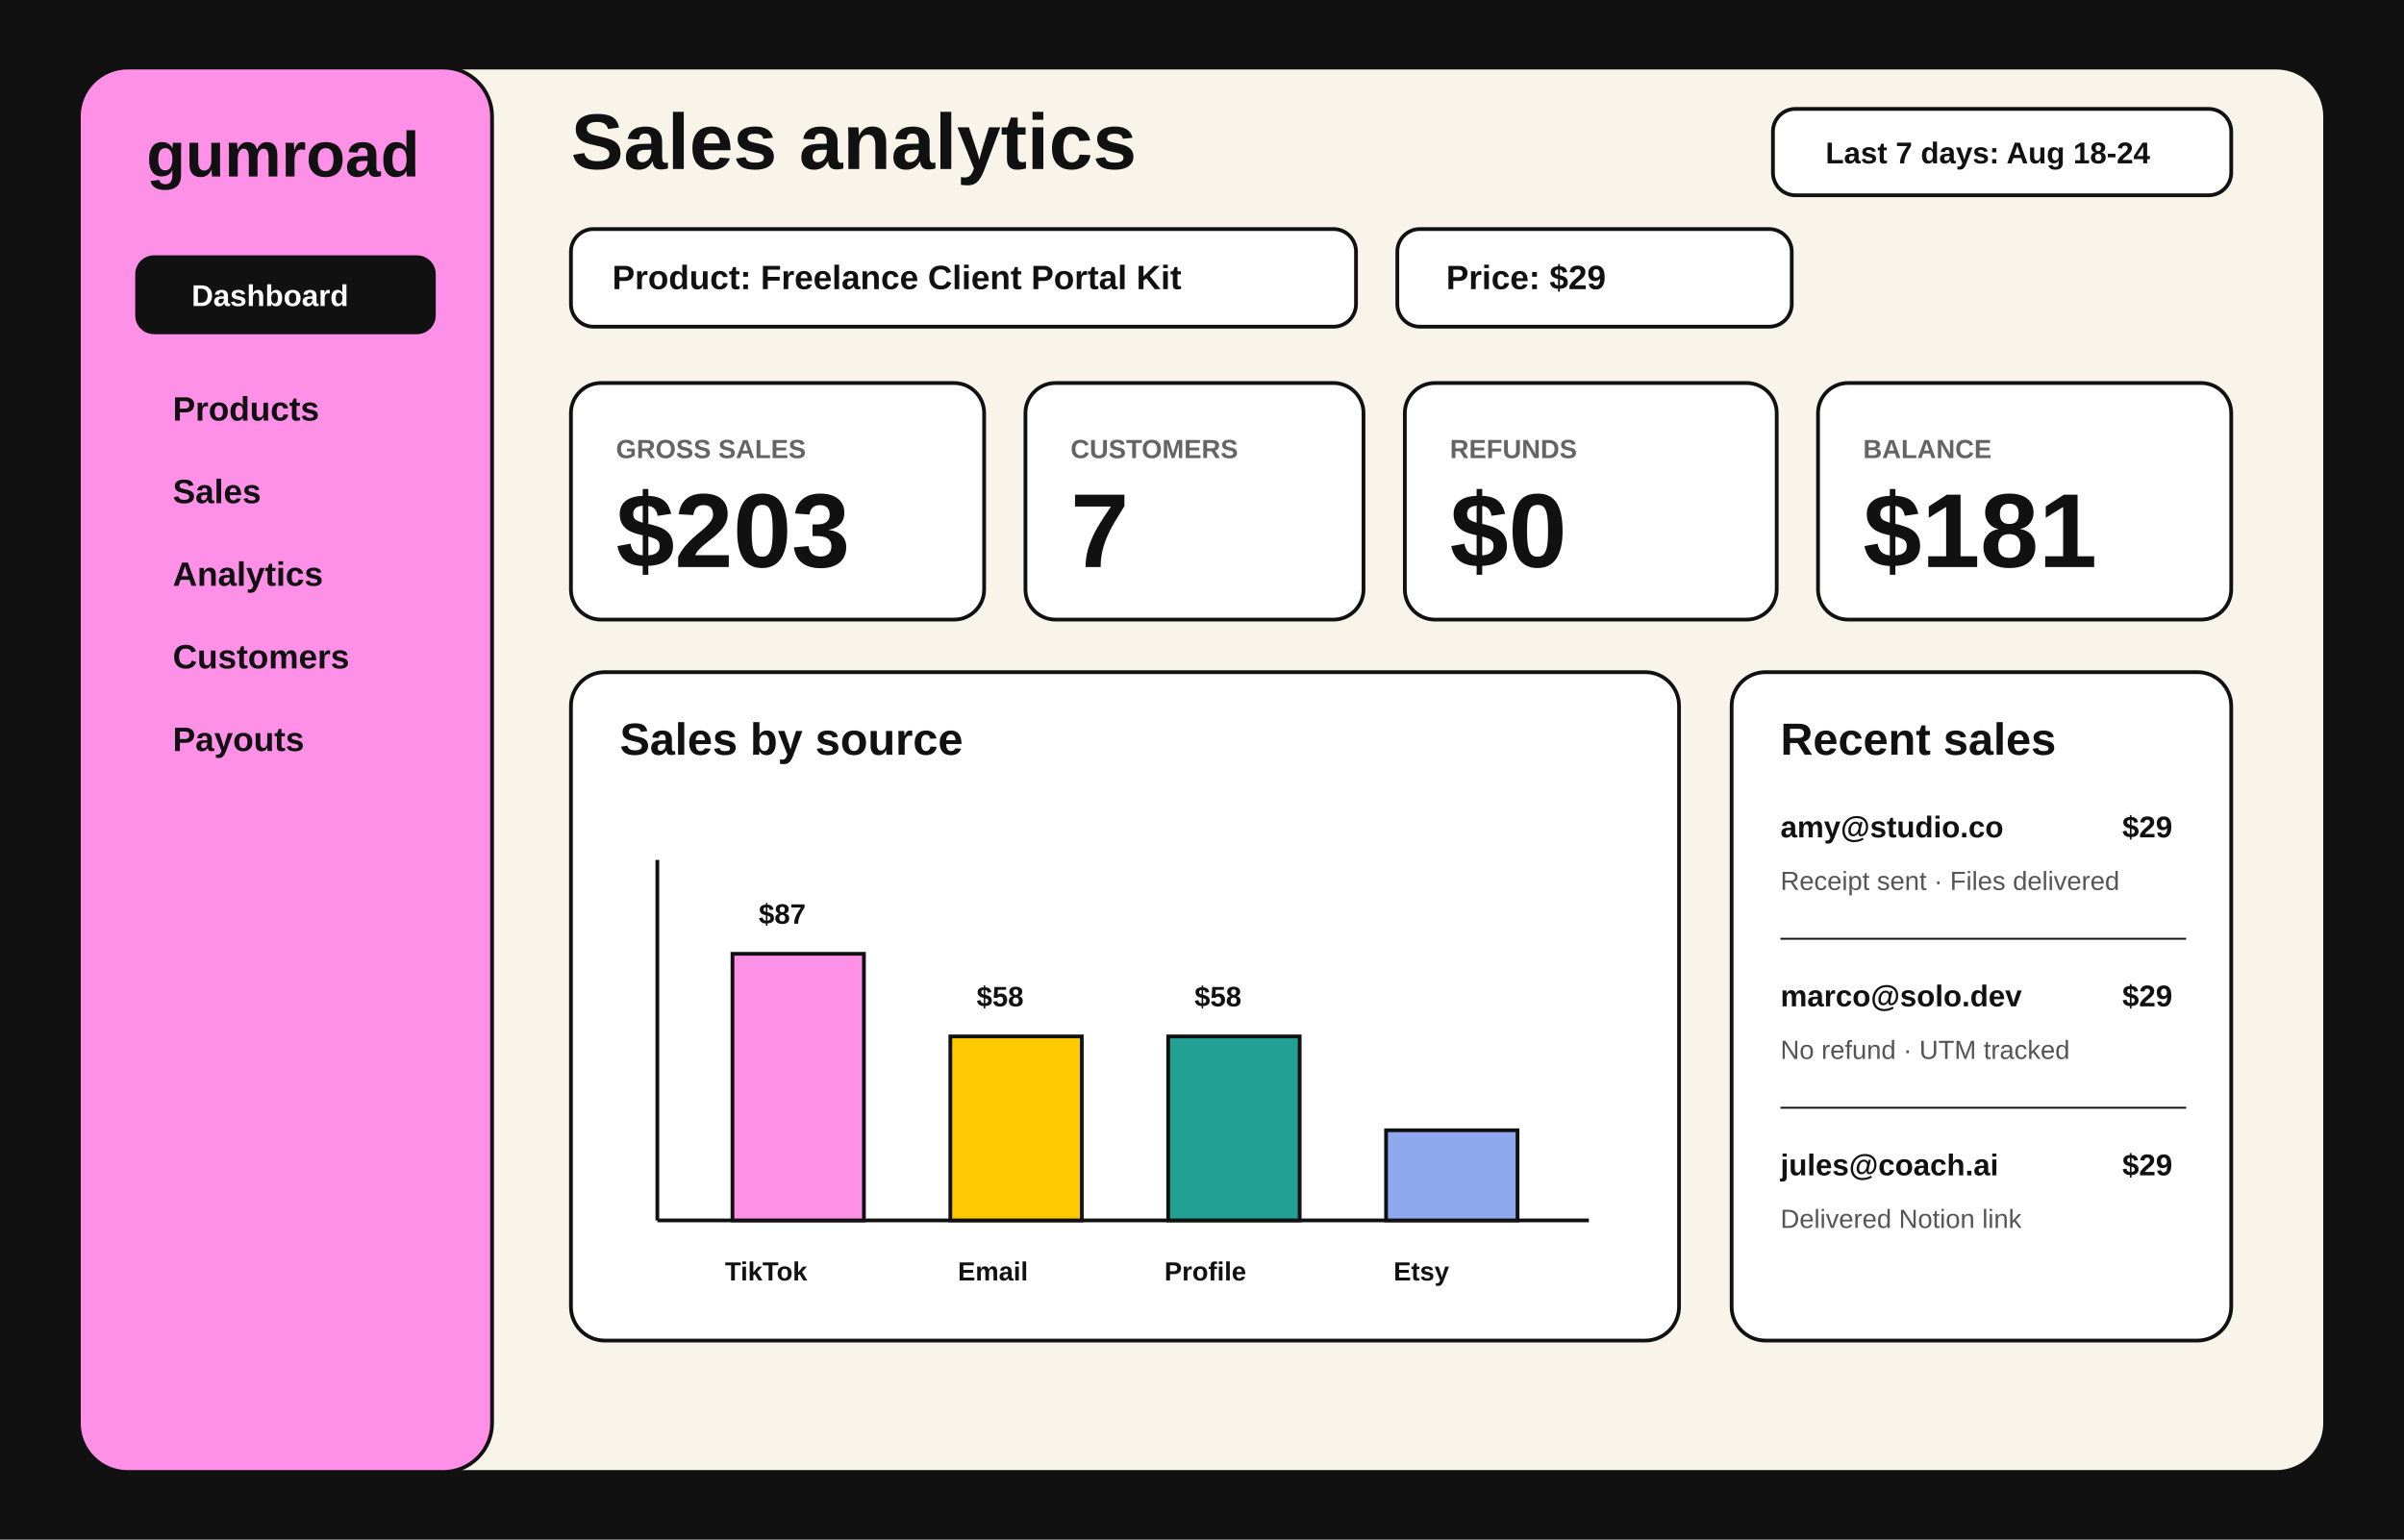
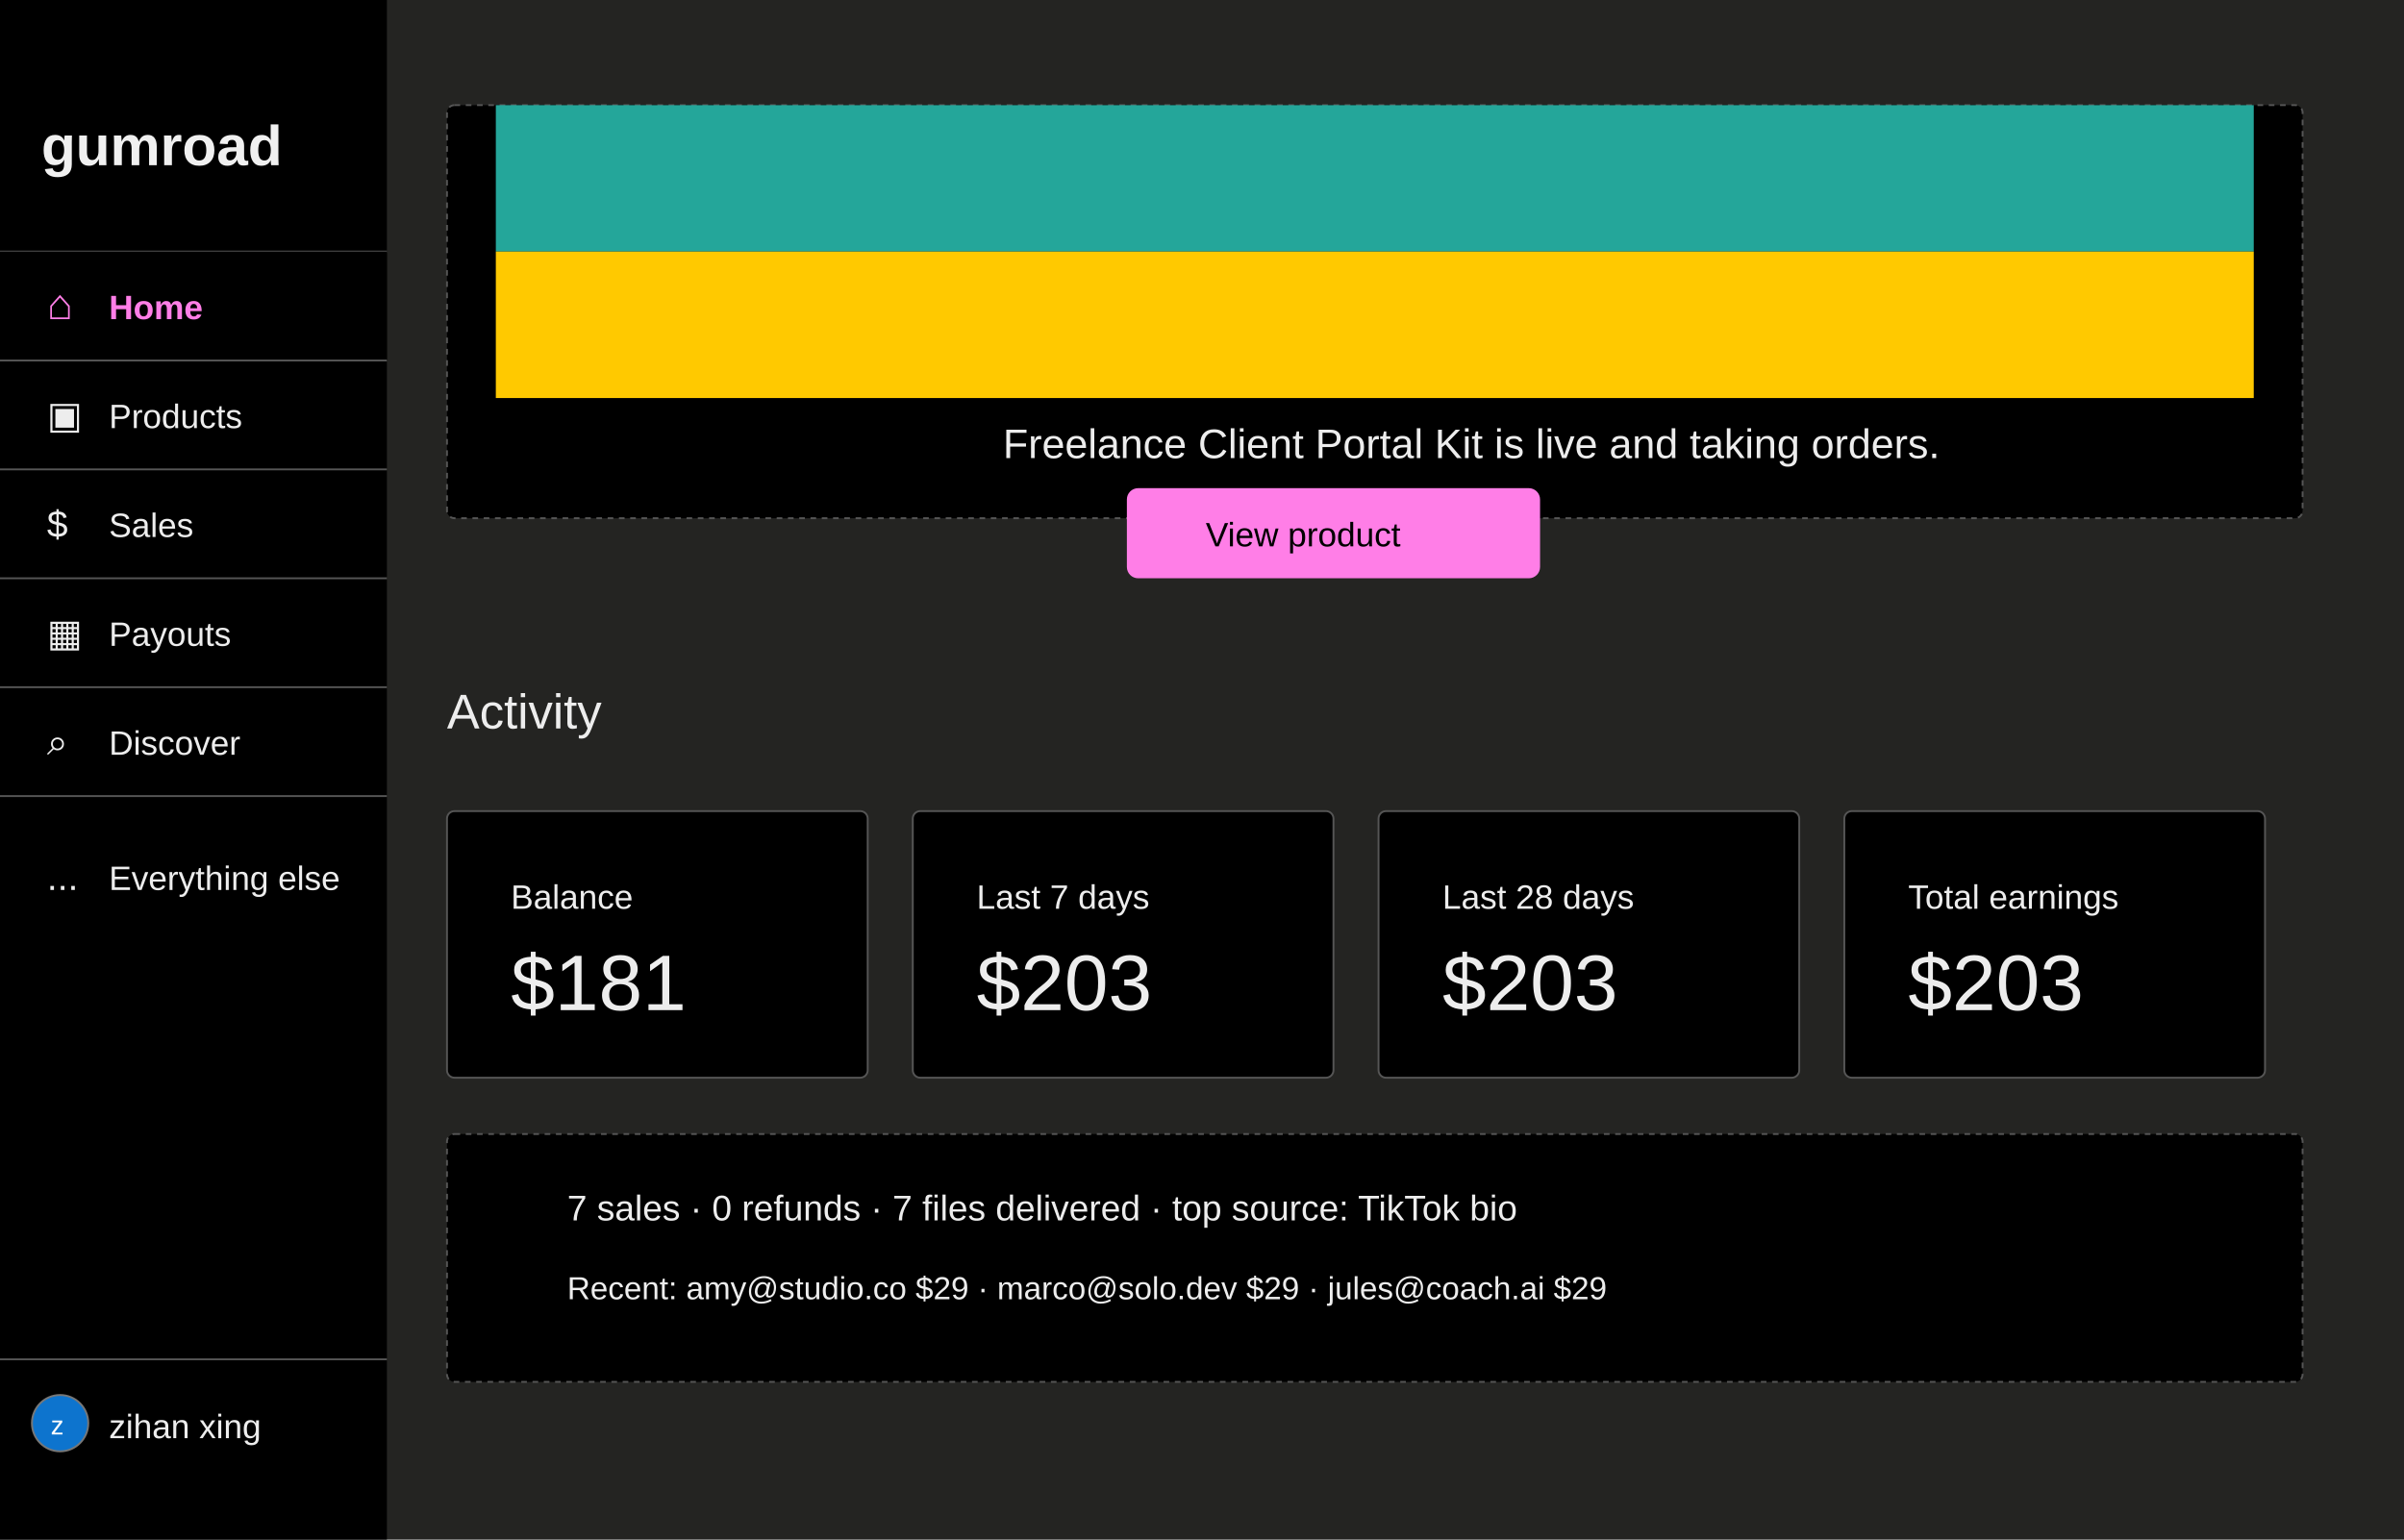
<svg xmlns="http://www.w3.org/2000/svg" width="1280" height="820" viewBox="0 0 1280 820" fill="none">
-   <rect width="1280" height="820" fill="#111111" />
-   <rect x="42" y="36" width="1196" height="748" rx="26" fill="#F8F4EA" stroke="#111111" stroke-width="2" />
-   <rect x="42" y="36" width="220" height="748" rx="26" fill="#FF90E8" stroke="#111111" stroke-width="2" />
-   <text x="78" y="94" fill="#111111" font-family="Arial, sans-serif" font-size="34" font-weight="900">gumroad</text>
-   <rect x="72" y="136" width="160" height="42" rx="10" fill="#111111" />
-   <text x="102" y="163" fill="#FFFFFF" font-family="Arial, sans-serif" font-size="16" font-weight="900">Dashboard</text>
-   <text x="92" y="224" fill="#111111" font-family="Arial, sans-serif" font-size="18" font-weight="800">Products</text>
-   <text x="92" y="268" fill="#111111" font-family="Arial, sans-serif" font-size="18" font-weight="800">Sales</text>
-   <text x="92" y="312" fill="#111111" font-family="Arial, sans-serif" font-size="18" font-weight="800">Analytics</text>
-   <text x="92" y="356" fill="#111111" font-family="Arial, sans-serif" font-size="18" font-weight="800">Customers</text>
-   <text x="92" y="400" fill="#111111" font-family="Arial, sans-serif" font-size="18" font-weight="800">Payouts</text>
-   <text x="304" y="90" fill="#111111" font-family="Arial, sans-serif" font-size="42" font-weight="900">Sales analytics</text>
-   <rect x="944" y="58" width="244" height="46" rx="12" fill="#FFFFFF" stroke="#111111" stroke-width="2" />
-   <text x="972" y="87" fill="#111111" font-family="Arial, sans-serif" font-size="16" font-weight="900">Last 7 days: Aug 18-24</text>
-   <rect x="304" y="122" width="418" height="52" rx="12" fill="#FFFFFF" stroke="#111111" stroke-width="2" />
-   <text x="326" y="154" fill="#111111" font-family="Arial, sans-serif" font-size="18" font-weight="900">Product: Freelance Client Portal Kit</text>
-   <rect x="744" y="122" width="210" height="52" rx="12" fill="#FFFFFF" stroke="#111111" stroke-width="2" />
-   <text x="770" y="154" fill="#111111" font-family="Arial, sans-serif" font-size="18" font-weight="900">Price: $29</text>
-   <rect x="304" y="204" width="220" height="126" rx="16" fill="#FFFFFF" stroke="#111111" stroke-width="2" />
-   <text x="328" y="244" fill="#646464" font-family="Arial, sans-serif" font-size="14" font-weight="900">GROSS SALES</text>
-   <text x="328" y="302" fill="#111111" font-family="Arial, sans-serif" font-size="56" font-weight="900">$203</text>
-   <rect x="546" y="204" width="180" height="126" rx="16" fill="#FFFFFF" stroke="#111111" stroke-width="2" />
-   <text x="570" y="244" fill="#646464" font-family="Arial, sans-serif" font-size="14" font-weight="900">CUSTOMERS</text>
-   <text x="570" y="302" fill="#111111" font-family="Arial, sans-serif" font-size="56" font-weight="900">7</text>
-   <rect x="748" y="204" width="198" height="126" rx="16" fill="#FFFFFF" stroke="#111111" stroke-width="2" />
-   <text x="772" y="244" fill="#646464" font-family="Arial, sans-serif" font-size="14" font-weight="900">REFUNDS</text>
-   <text x="772" y="302" fill="#111111" font-family="Arial, sans-serif" font-size="56" font-weight="900">$0</text>
-   <rect x="968" y="204" width="220" height="126" rx="16" fill="#FFFFFF" stroke="#111111" stroke-width="2" />
-   <text x="992" y="244" fill="#646464" font-family="Arial, sans-serif" font-size="14" font-weight="900">BALANCE</text>
-   <text x="992" y="302" fill="#111111" font-family="Arial, sans-serif" font-size="56" font-weight="900">$181</text>
-   <rect x="304" y="358" width="590" height="356" rx="18" fill="#FFFFFF" stroke="#111111" stroke-width="2" />
-   <text x="330" y="402" fill="#111111" font-family="Arial, sans-serif" font-size="24" font-weight="900">Sales by source</text>
-   <line x1="350" y1="650" x2="846" y2="650" stroke="#111111" stroke-width="2" />
-   <line x1="350" y1="458" x2="350" y2="650" stroke="#111111" stroke-width="2" />
-   <rect x="390" y="508" width="70" height="142" fill="#FF90E8" stroke="#111111" stroke-width="2" />
-   <rect x="506" y="552" width="70" height="98" fill="#FFC900" stroke="#111111" stroke-width="2" />
-   <rect x="622" y="552" width="70" height="98" fill="#23A094" stroke="#111111" stroke-width="2" />
-   <rect x="738" y="602" width="70" height="48" fill="#90A8ED" stroke="#111111" stroke-width="2" />
-   <text x="404" y="492" fill="#111111" font-family="Arial, sans-serif" font-size="15" font-weight="900">$87</text>
-   <text x="520" y="536" fill="#111111" font-family="Arial, sans-serif" font-size="15" font-weight="900">$58</text>
-   <text x="636" y="536" fill="#111111" font-family="Arial, sans-serif" font-size="15" font-weight="900">$58</text>
-   <text x="386" y="682" fill="#111111" font-family="Arial, sans-serif" font-size="14" font-weight="800">TikTok</text>
-   <text x="510" y="682" fill="#111111" font-family="Arial, sans-serif" font-size="14" font-weight="800">Email</text>
-   <text x="620" y="682" fill="#111111" font-family="Arial, sans-serif" font-size="14" font-weight="800">Profile</text>
-   <text x="742" y="682" fill="#111111" font-family="Arial, sans-serif" font-size="14" font-weight="800">Etsy</text>
-   <rect x="922" y="358" width="266" height="356" rx="18" fill="#FFFFFF" stroke="#111111" stroke-width="2" />
-   <text x="948" y="402" fill="#111111" font-family="Arial, sans-serif" font-size="24" font-weight="900">Recent sales</text>
-   <text x="948" y="446" fill="#111111" font-family="Arial, sans-serif" font-size="16" font-weight="900">amy@studio.co</text>
-   <text x="1130" y="446" fill="#111111" font-family="Arial, sans-serif" font-size="16" font-weight="900">$29</text>
-   <text x="948" y="474" fill="#555555" font-family="Arial, sans-serif" font-size="14">Receipt sent · Files delivered</text>
-   <line x1="948" y1="500" x2="1164" y2="500" stroke="#111111" stroke-width="1" />
-   <text x="948" y="536" fill="#111111" font-family="Arial, sans-serif" font-size="16" font-weight="900">marco@solo.dev</text>
-   <text x="1130" y="536" fill="#111111" font-family="Arial, sans-serif" font-size="16" font-weight="900">$29</text>
-   <text x="948" y="564" fill="#555555" font-family="Arial, sans-serif" font-size="14">No refund · UTM tracked</text>
-   <line x1="948" y1="590" x2="1164" y2="590" stroke="#111111" stroke-width="1" />
-   <text x="948" y="626" fill="#111111" font-family="Arial, sans-serif" font-size="16" font-weight="900">jules@coach.ai</text>
-   <text x="1130" y="626" fill="#111111" font-family="Arial, sans-serif" font-size="16" font-weight="900">$29</text>
-   <text x="948" y="654" fill="#555555" font-family="Arial, sans-serif" font-size="14">Delivered Notion link</text>
+   <rect width="1280" height="820" fill="#242422" />
+   <rect width="206" height="820" fill="#000000" />
+   <text x="22" y="88" fill="#F0F0F0" font-family="Arial, sans-serif" font-size="30" font-weight="900">gumroad</text>
+   <line x1="0" y1="134" x2="206" y2="134" stroke="#555555" />
+   <rect x="0" y="134" width="206" height="58" fill="#000000" />
+   <text x="58" y="170" fill="#FF7EE7" font-family="Arial, sans-serif" font-size="18" font-weight="800">Home</text>
+   <text x="25" y="170" fill="#FF7EE7" font-family="Arial, sans-serif" font-size="23" font-weight="900">⌂</text>
+   <line x1="0" y1="192" x2="206" y2="192" stroke="#555555" />
+   <text x="58" y="228" fill="#EDEDED" font-family="Arial, sans-serif" font-size="18">Products</text>
+   <text x="25" y="228" fill="#EDEDED" font-family="Arial, sans-serif" font-size="20">▣</text>
+   <line x1="0" y1="250" x2="206" y2="250" stroke="#555555" />
+   <text x="58" y="286" fill="#EDEDED" font-family="Arial, sans-serif" font-size="18">Sales</text>
+   <text x="25" y="286" fill="#EDEDED" font-family="Arial, sans-serif" font-size="20">$</text>
+   <line x1="0" y1="308" x2="206" y2="308" stroke="#555555" />
+   <text x="58" y="344" fill="#EDEDED" font-family="Arial, sans-serif" font-size="18">Payouts</text>
+   <text x="25" y="344" fill="#EDEDED" font-family="Arial, sans-serif" font-size="20">▦</text>
+   <line x1="0" y1="366" x2="206" y2="366" stroke="#555555" />
+   <text x="58" y="402" fill="#EDEDED" font-family="Arial, sans-serif" font-size="18">Discover</text>
+   <text x="25" y="402" fill="#EDEDED" font-family="Arial, sans-serif" font-size="20">⌕</text>
+   <line x1="0" y1="424" x2="206" y2="424" stroke="#555555" />
+   <text x="58" y="474" fill="#EDEDED" font-family="Arial, sans-serif" font-size="18">Everything else</text>
+   <text x="25" y="474" fill="#EDEDED" font-family="Arial, sans-serif" font-size="20">...</text>
+   <line x1="0" y1="724" x2="206" y2="724" stroke="#555555" />
+   <text x="58" y="766" fill="#EDEDED" font-family="Arial, sans-serif" font-size="18">zihan xing</text>
+   <circle cx="32" cy="758" r="15" fill="#0D74CE" stroke="#777777" />
+   <text x="27" y="764" fill="#FFFFFF" font-family="Arial, sans-serif" font-size="14">z</text>
+   <rect x="238" y="56" width="988" height="220" rx="4" fill="#000000" stroke="#555555" stroke-dasharray="3 3" />
+   <rect x="264" y="56" width="936" height="78" fill="#24A69A" />
+   <rect x="264" y="134" width="936" height="78" fill="#FFC900" />
+   <text x="534" y="244" fill="#EDEDED" font-family="Arial, sans-serif" font-size="22">Freelance Client Portal Kit is live and taking orders.</text>
+   <rect x="600" y="260" width="220" height="48" rx="6" fill="#FF7EE7" />
+   <text x="642" y="291" fill="#000000" font-family="Arial, sans-serif" font-size="18">View product</text>
+   <text x="238" y="388" fill="#EDEDED" font-family="Arial, sans-serif" font-size="26">Activity</text>
+   <rect x="238" y="432" width="224" height="142" rx="4" fill="#000000" stroke="#555555" />
+   <text x="272" y="484" fill="#EDEDED" font-family="Arial, sans-serif" font-size="18">Balance</text>
+   <text x="272" y="538" fill="#EDEDED" font-family="Arial, sans-serif" font-size="42">$181</text>
+   <rect x="486" y="432" width="224" height="142" rx="4" fill="#000000" stroke="#555555" />
+   <text x="520" y="484" fill="#EDEDED" font-family="Arial, sans-serif" font-size="18">Last 7 days</text>
+   <text x="520" y="538" fill="#EDEDED" font-family="Arial, sans-serif" font-size="42">$203</text>
+   <rect x="734" y="432" width="224" height="142" rx="4" fill="#000000" stroke="#555555" />
+   <text x="768" y="484" fill="#EDEDED" font-family="Arial, sans-serif" font-size="18">Last 28 days</text>
+   <text x="768" y="538" fill="#EDEDED" font-family="Arial, sans-serif" font-size="42">$203</text>
+   <rect x="982" y="432" width="224" height="142" rx="4" fill="#000000" stroke="#555555" />
+   <text x="1016" y="484" fill="#EDEDED" font-family="Arial, sans-serif" font-size="18">Total earnings</text>
+   <text x="1016" y="538" fill="#EDEDED" font-family="Arial, sans-serif" font-size="42">$203</text>
+   <rect x="238" y="604" width="988" height="132" rx="4" fill="#000000" stroke="#555555" stroke-dasharray="3 3" />
+   <text x="302" y="650" fill="#EDEDED" font-family="Arial, sans-serif" font-size="19">7 sales · 0 refunds · 7 files delivered · top source: TikTok bio</text>
+   <text x="302" y="692" fill="#EDEDED" font-family="Arial, sans-serif" font-size="17">Recent: amy@studio.co $29 · marco@solo.dev $29 · jules@coach.ai $29</text>
</svg>
